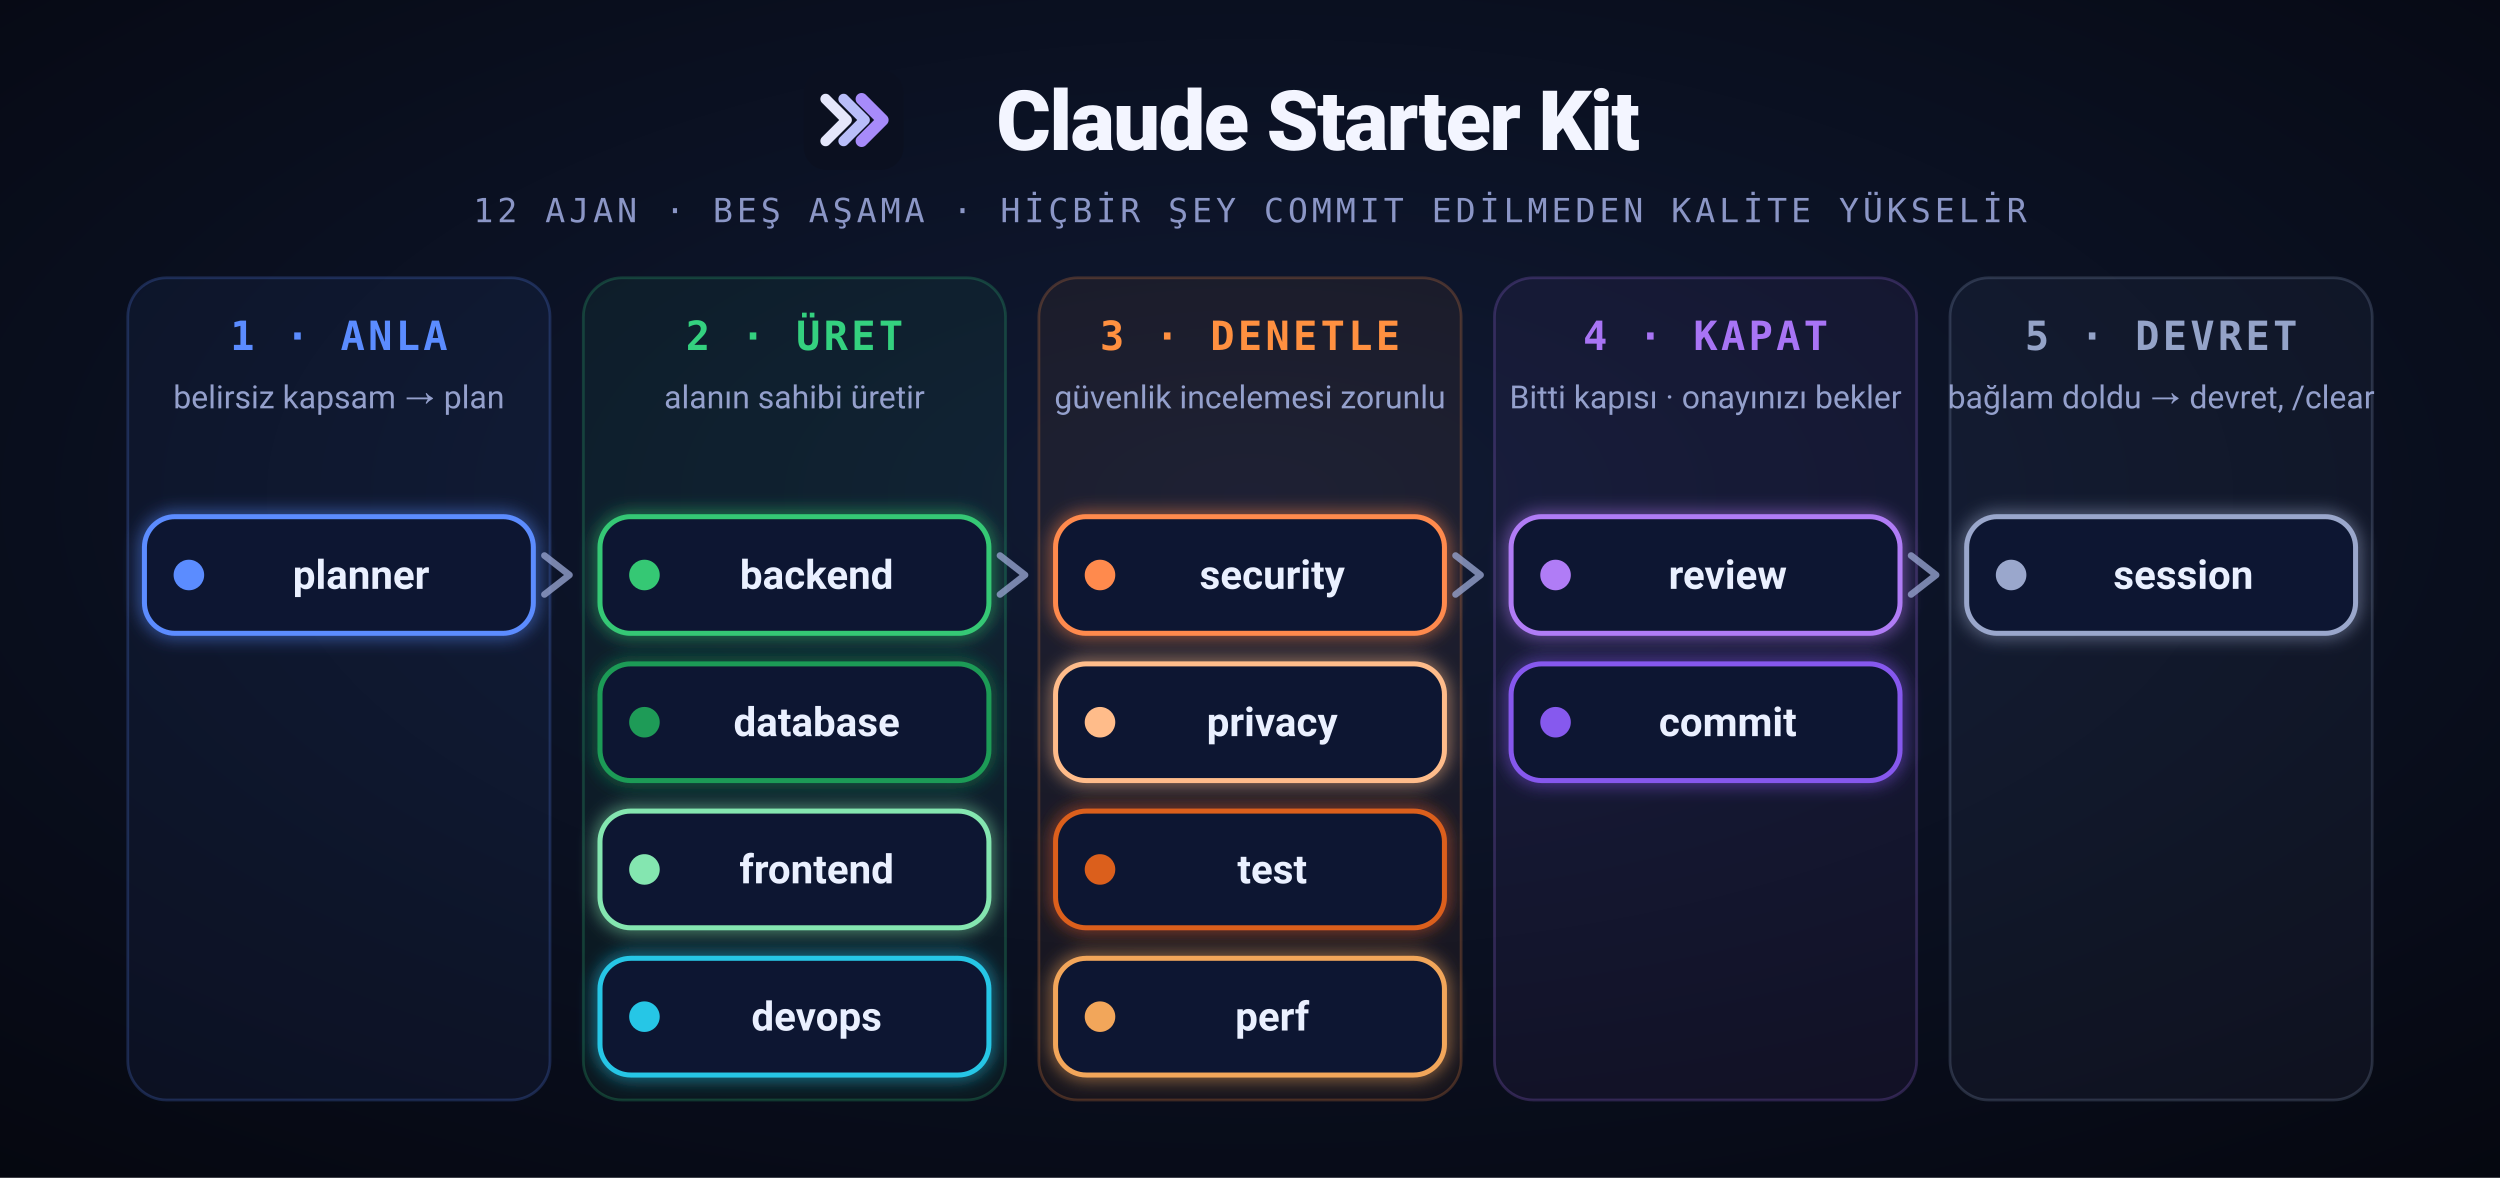
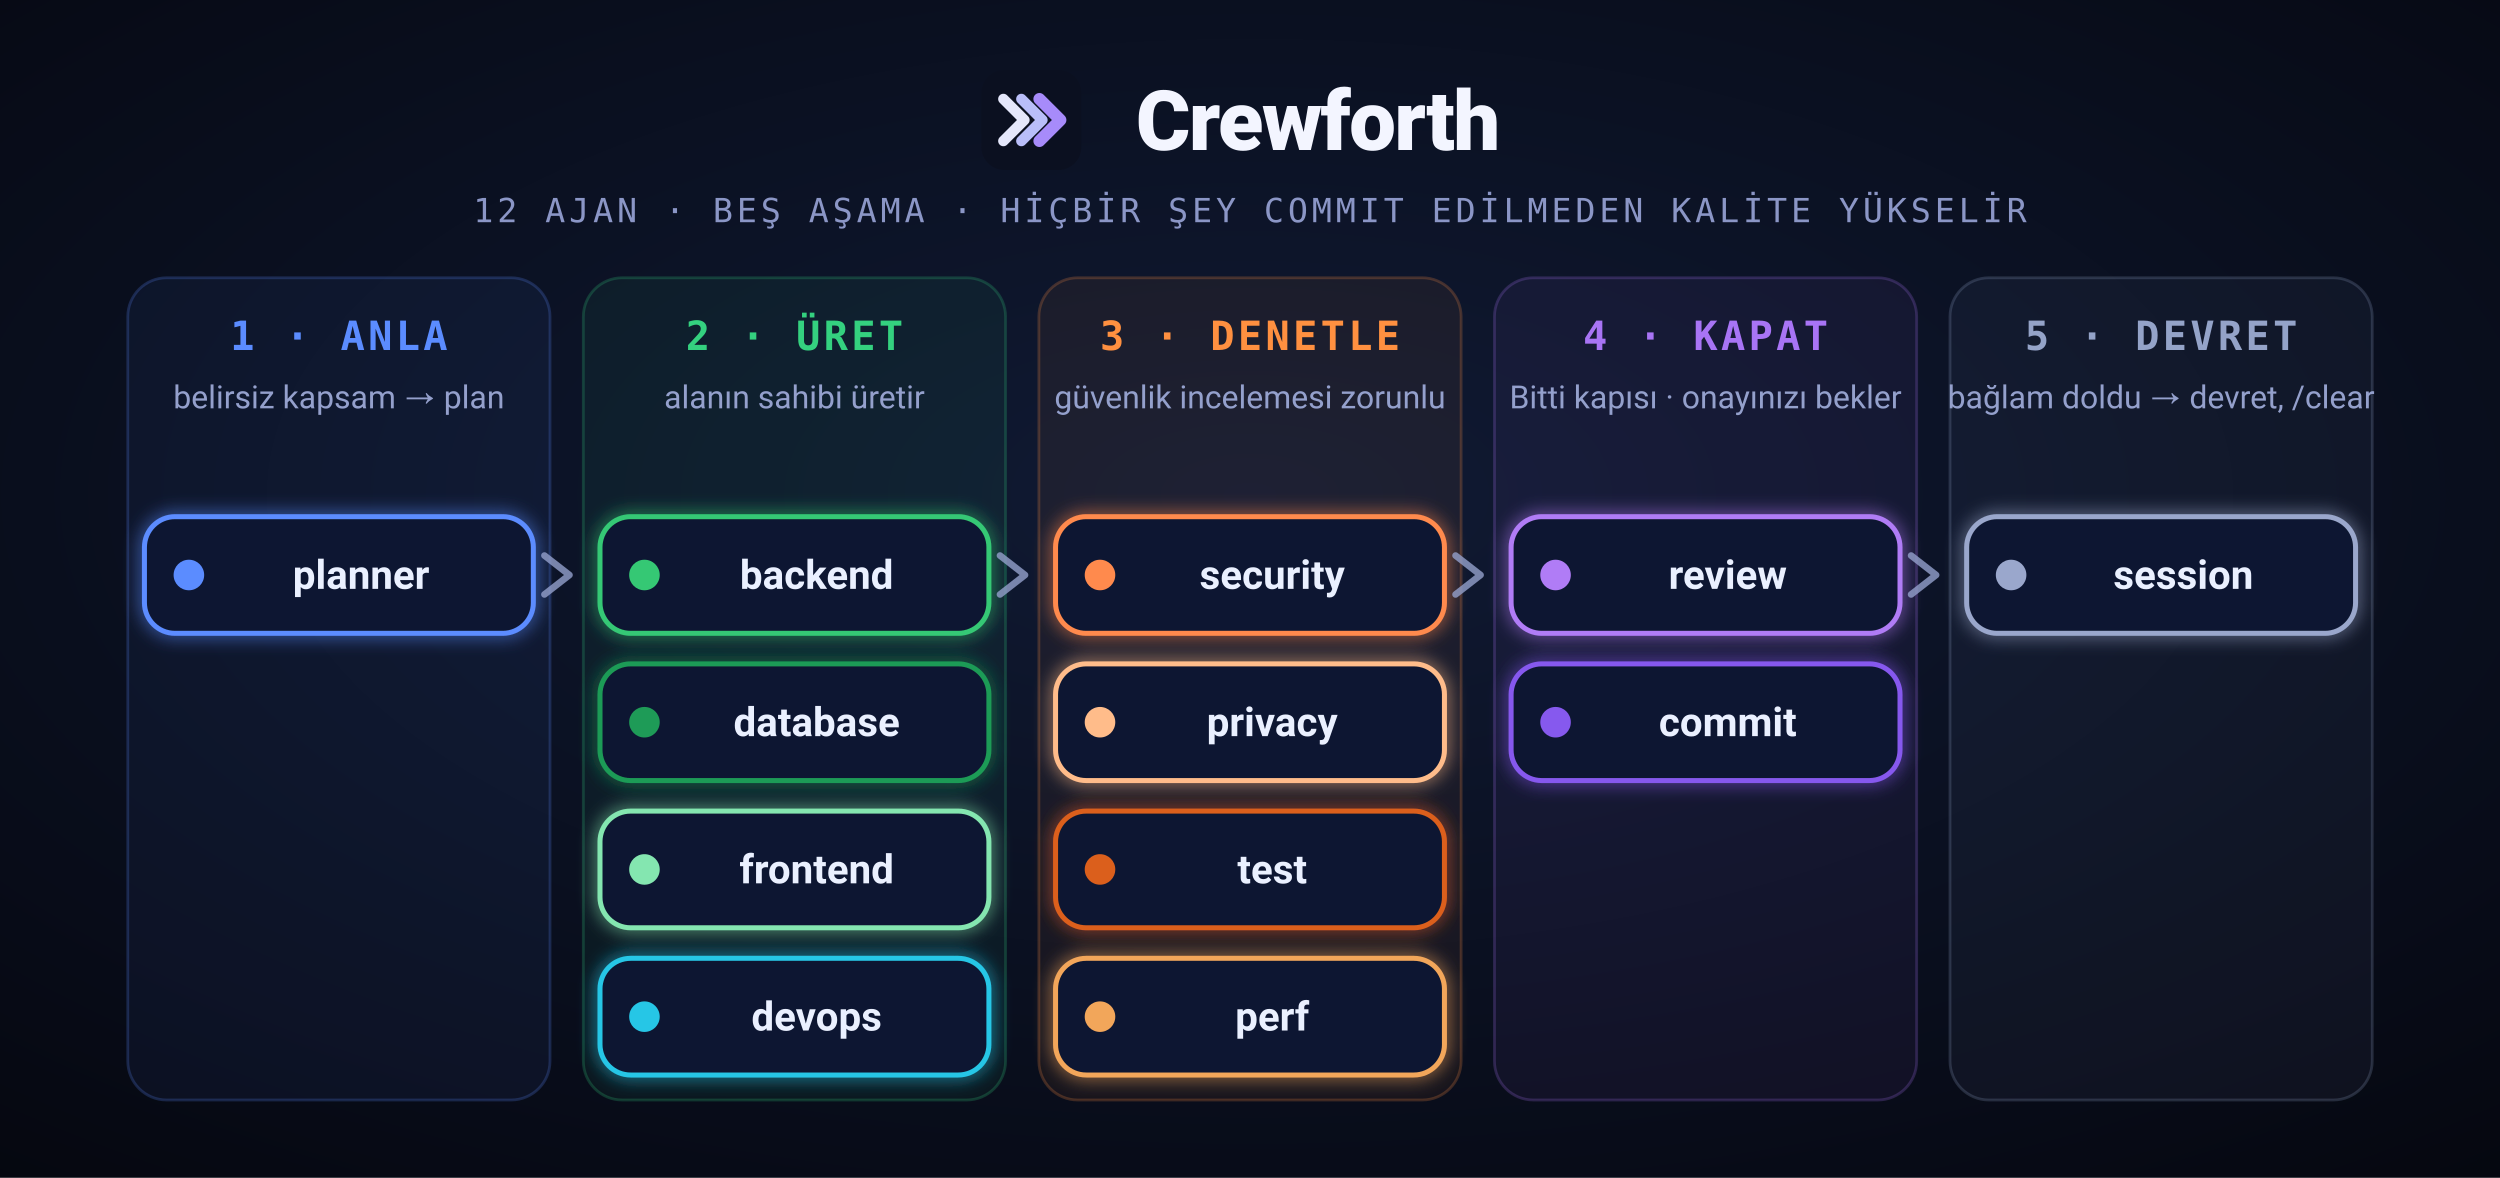
- <svg xmlns="http://www.w3.org/2000/svg" viewBox="0 0 900 424" font-family="'Segoe UI',system-ui,-apple-system,Roboto,Helvetica,Arial,sans-serif" role="img" aria-label="Claude Starter Kit — five stages">
+ <svg xmlns="http://www.w3.org/2000/svg" viewBox="0 0 900 424" font-family="'Segoe UI',system-ui,-apple-system,Roboto,Helvetica,Arial,sans-serif" role="img" aria-label="Crewforth — five stages">
  <defs>
    <radialGradient id="bg" cx="50%" cy="42%" r="78%">
      <stop offset="0" stop-color="#101a34" />
      <stop offset="1" stop-color="#05070f" />
    </radialGradient>
    <filter id="glow" x="-60%" y="-60%" width="220%" height="220%">
      <feGaussianBlur stdDeviation="3.2" result="b" />
      <feMerge>
        <feMergeNode in="b" />
        <feMergeNode in="SourceGraphic" />
      </feMerge>
    </filter>
  </defs>
  <rect width="900" height="424" fill="url(#bg)" />
-   <g transform="translate(289.3,25.2) scale(0.18)" aria-hidden="true">
+   <g transform="translate(353.3,25.2) scale(0.18)" aria-hidden="true">
    <rect width="200" height="200" rx="46" fill="#0B1020" />
    <polyline points="44,58 86,100 44,142" stroke="#E5E7FB" stroke-width="21" stroke-linecap="round" stroke-linejoin="round" fill="none" />
    <polyline points="80,58 122,100 80,142" stroke="#B9BEF9" stroke-width="21" stroke-linecap="round" stroke-linejoin="round" fill="none" />
    <polyline points="116,58 158,100 116,142" stroke="#A78BFA" stroke-width="24" stroke-linecap="round" stroke-linejoin="round" fill="none" />
  </g>
-   <text x="474.5" y="54" text-anchor="middle" font-size="30" font-weight="800" fill="#f3f5ff" letter-spacing="-0.6">Claude Starter Kit</text>
+   <text x="474.5" y="54" text-anchor="middle" font-size="30" font-weight="800" fill="#f3f5ff" letter-spacing="-0.6">Crewforth</text>
  <text x="450.0" y="80" text-anchor="middle" font-size="12" fill="#8b96c6" font-family="ui-monospace,Menlo,monospace" letter-spacing="1.4">12 AJAN · BEŞ AŞAMA · HİÇBİR ŞEY COMMIT EDİLMEDEN KALİTE YÜKSELİR</text>
  <rect x="46.0" y="100" width="152.0" height="296" rx="14" fill="#5b8cff" fill-opacity="0.06" stroke="#5b8cff" stroke-opacity="0.22" stroke-width="1" />
  <text x="122.0" y="126" text-anchor="middle" font-size="14.5" font-weight="800" fill="#5b8cff" font-family="ui-monospace,Menlo,monospace" letter-spacing="1.2">1 · ANLA</text>
  <text x="122.0" y="147" text-anchor="middle" font-size="11.5" fill="#94a0cc">belirsiz kapsam → plan</text>
  <g>
    <rect x="52.0" y="186.0" width="140.0" height="42" rx="11" fill="#0f1830" stroke="#5b8cff" stroke-width="1.8" filter="url(#glow)" />
    <circle cx="68.0" cy="207.0" r="5.5" fill="#5b8cff" />
    <text x="130.0" y="212.0" text-anchor="middle" font-size="14.5" font-weight="600" fill="#eaf0ff">planner</text>
  </g>
  <path d="M196.0,200.0 L205.0,207.0 L196.0,214.0" fill="none" stroke="#94a0cc" stroke-opacity="0.8" stroke-width="2.4" stroke-linecap="round" stroke-linejoin="round" />
  <rect x="210.0" y="100" width="152.0" height="296" rx="14" fill="#34d17f" fill-opacity="0.06" stroke="#34d17f" stroke-opacity="0.22" stroke-width="1" />
  <text x="286.0" y="126" text-anchor="middle" font-size="14.5" font-weight="800" fill="#34d17f" font-family="ui-monospace,Menlo,monospace" letter-spacing="1.2">2 · ÜRET</text>
  <text x="286.0" y="147" text-anchor="middle" font-size="11.5" fill="#94a0cc">alanın sahibi üretir</text>
  <g>
    <rect x="216.0" y="186.0" width="140.0" height="42" rx="11" fill="#0f1830" stroke="#35c874" stroke-width="1.8" filter="url(#glow)" />
    <circle cx="232.0" cy="207.0" r="5.5" fill="#35c874" />
    <text x="294.0" y="212.0" text-anchor="middle" font-size="14.5" font-weight="600" fill="#eaf0ff">backend</text>
  </g>
  <g>
    <rect x="216.0" y="239.0" width="140.0" height="42" rx="11" fill="#0f1830" stroke="#1e9b57" stroke-width="1.8" filter="url(#glow)" />
    <circle cx="232.0" cy="260.0" r="5.5" fill="#1e9b57" />
    <text x="294.0" y="265.0" text-anchor="middle" font-size="14.5" font-weight="600" fill="#eaf0ff">database</text>
  </g>
  <g>
    <rect x="216.0" y="292.0" width="140.0" height="42" rx="11" fill="#0f1830" stroke="#84e6b0" stroke-width="1.8" filter="url(#glow)" />
    <circle cx="232.0" cy="313.0" r="5.5" fill="#84e6b0" />
    <text x="294.0" y="318.0" text-anchor="middle" font-size="14.5" font-weight="600" fill="#eaf0ff">frontend</text>
  </g>
  <g>
    <rect x="216.0" y="345.0" width="140.0" height="42" rx="11" fill="#0f1830" stroke="#26c6e6" stroke-width="1.8" filter="url(#glow)" />
    <circle cx="232.0" cy="366.0" r="5.5" fill="#26c6e6" />
    <text x="294.0" y="371.0" text-anchor="middle" font-size="14.5" font-weight="600" fill="#eaf0ff">devops</text>
  </g>
  <path d="M360.0,200.0 L369.0,207.0 L360.0,214.0" fill="none" stroke="#94a0cc" stroke-opacity="0.8" stroke-width="2.4" stroke-linecap="round" stroke-linejoin="round" />
  <rect x="374.0" y="100" width="152.0" height="296" rx="14" fill="#ff9040" fill-opacity="0.06" stroke="#ff9040" stroke-opacity="0.22" stroke-width="1" />
  <text x="450.0" y="126" text-anchor="middle" font-size="14.5" font-weight="800" fill="#ff9040" font-family="ui-monospace,Menlo,monospace" letter-spacing="1.2">3 · DENETLE</text>
  <text x="450.0" y="147" text-anchor="middle" font-size="11.5" fill="#94a0cc">güvenlik incelemesi zorunlu</text>
  <g>
    <rect x="380.0" y="186.0" width="140.0" height="42" rx="11" fill="#0f1830" stroke="#ff8a4d" stroke-width="1.8" filter="url(#glow)" />
    <circle cx="396.0" cy="207.0" r="5.5" fill="#ff8a4d" />
    <text x="458.0" y="212.0" text-anchor="middle" font-size="14.5" font-weight="600" fill="#eaf0ff">security</text>
  </g>
  <g>
    <rect x="380.0" y="239.0" width="140.0" height="42" rx="11" fill="#0f1830" stroke="#ffbc8a" stroke-width="1.8" filter="url(#glow)" />
    <circle cx="396.0" cy="260.0" r="5.5" fill="#ffbc8a" />
    <text x="458.0" y="265.0" text-anchor="middle" font-size="14.5" font-weight="600" fill="#eaf0ff">privacy</text>
  </g>
  <g>
    <rect x="380.0" y="292.0" width="140.0" height="42" rx="11" fill="#0f1830" stroke="#db5f1c" stroke-width="1.8" filter="url(#glow)" />
    <circle cx="396.0" cy="313.0" r="5.5" fill="#db5f1c" />
    <text x="458.0" y="318.0" text-anchor="middle" font-size="14.5" font-weight="600" fill="#eaf0ff">test</text>
  </g>
  <g>
    <rect x="380.0" y="345.0" width="140.0" height="42" rx="11" fill="#0f1830" stroke="#f2a65a" stroke-width="1.8" filter="url(#glow)" />
    <circle cx="396.0" cy="366.0" r="5.5" fill="#f2a65a" />
    <text x="458.0" y="371.0" text-anchor="middle" font-size="14.5" font-weight="600" fill="#eaf0ff">perf</text>
  </g>
  <path d="M524.0,200.0 L533.0,207.0 L524.0,214.0" fill="none" stroke="#94a0cc" stroke-opacity="0.8" stroke-width="2.4" stroke-linecap="round" stroke-linejoin="round" />
  <rect x="538.0" y="100" width="152.0" height="296" rx="14" fill="#a874f5" fill-opacity="0.06" stroke="#a874f5" stroke-opacity="0.22" stroke-width="1" />
  <text x="614.0" y="126" text-anchor="middle" font-size="14.5" font-weight="800" fill="#a874f5" font-family="ui-monospace,Menlo,monospace" letter-spacing="1.2">4 · KAPAT</text>
  <text x="614.0" y="147" text-anchor="middle" font-size="11.5" fill="#94a0cc">Bitti kapısı · onayınızı bekler</text>
  <g>
    <rect x="544.0" y="186.0" width="140.0" height="42" rx="11" fill="#0f1830" stroke="#b07cf6" stroke-width="1.8" filter="url(#glow)" />
    <circle cx="560.0" cy="207.0" r="5.5" fill="#b07cf6" />
    <text x="622.0" y="212.0" text-anchor="middle" font-size="14.5" font-weight="600" fill="#eaf0ff">review</text>
  </g>
  <g>
    <rect x="544.0" y="239.0" width="140.0" height="42" rx="11" fill="#0f1830" stroke="#8659ee" stroke-width="1.8" filter="url(#glow)" />
    <circle cx="560.0" cy="260.0" r="5.5" fill="#8659ee" />
    <text x="622.0" y="265.0" text-anchor="middle" font-size="14.5" font-weight="600" fill="#eaf0ff">commit</text>
  </g>
  <path d="M688.0,200.0 L697.0,207.0 L688.0,214.0" fill="none" stroke="#94a0cc" stroke-opacity="0.8" stroke-width="2.4" stroke-linecap="round" stroke-linejoin="round" />
  <rect x="702.0" y="100" width="152.0" height="296" rx="14" fill="#94a3c8" fill-opacity="0.06" stroke="#94a3c8" stroke-opacity="0.22" stroke-width="1" />
  <text x="778.0" y="126" text-anchor="middle" font-size="14.5" font-weight="800" fill="#94a3c8" font-family="ui-monospace,Menlo,monospace" letter-spacing="1.2">5 · DEVRET</text>
  <text x="778.0" y="147" text-anchor="middle" font-size="11.5" fill="#94a0cc">bağlam doldu → devret, /clear</text>
  <g>
    <rect x="708.0" y="186.0" width="140.0" height="42" rx="11" fill="#0f1830" stroke="#9aa7cc" stroke-width="1.8" filter="url(#glow)" />
    <circle cx="724.0" cy="207.0" r="5.5" fill="#9aa7cc" />
    <text x="786.0" y="212.0" text-anchor="middle" font-size="14.5" font-weight="600" fill="#eaf0ff">session</text>
  </g>
</svg>
